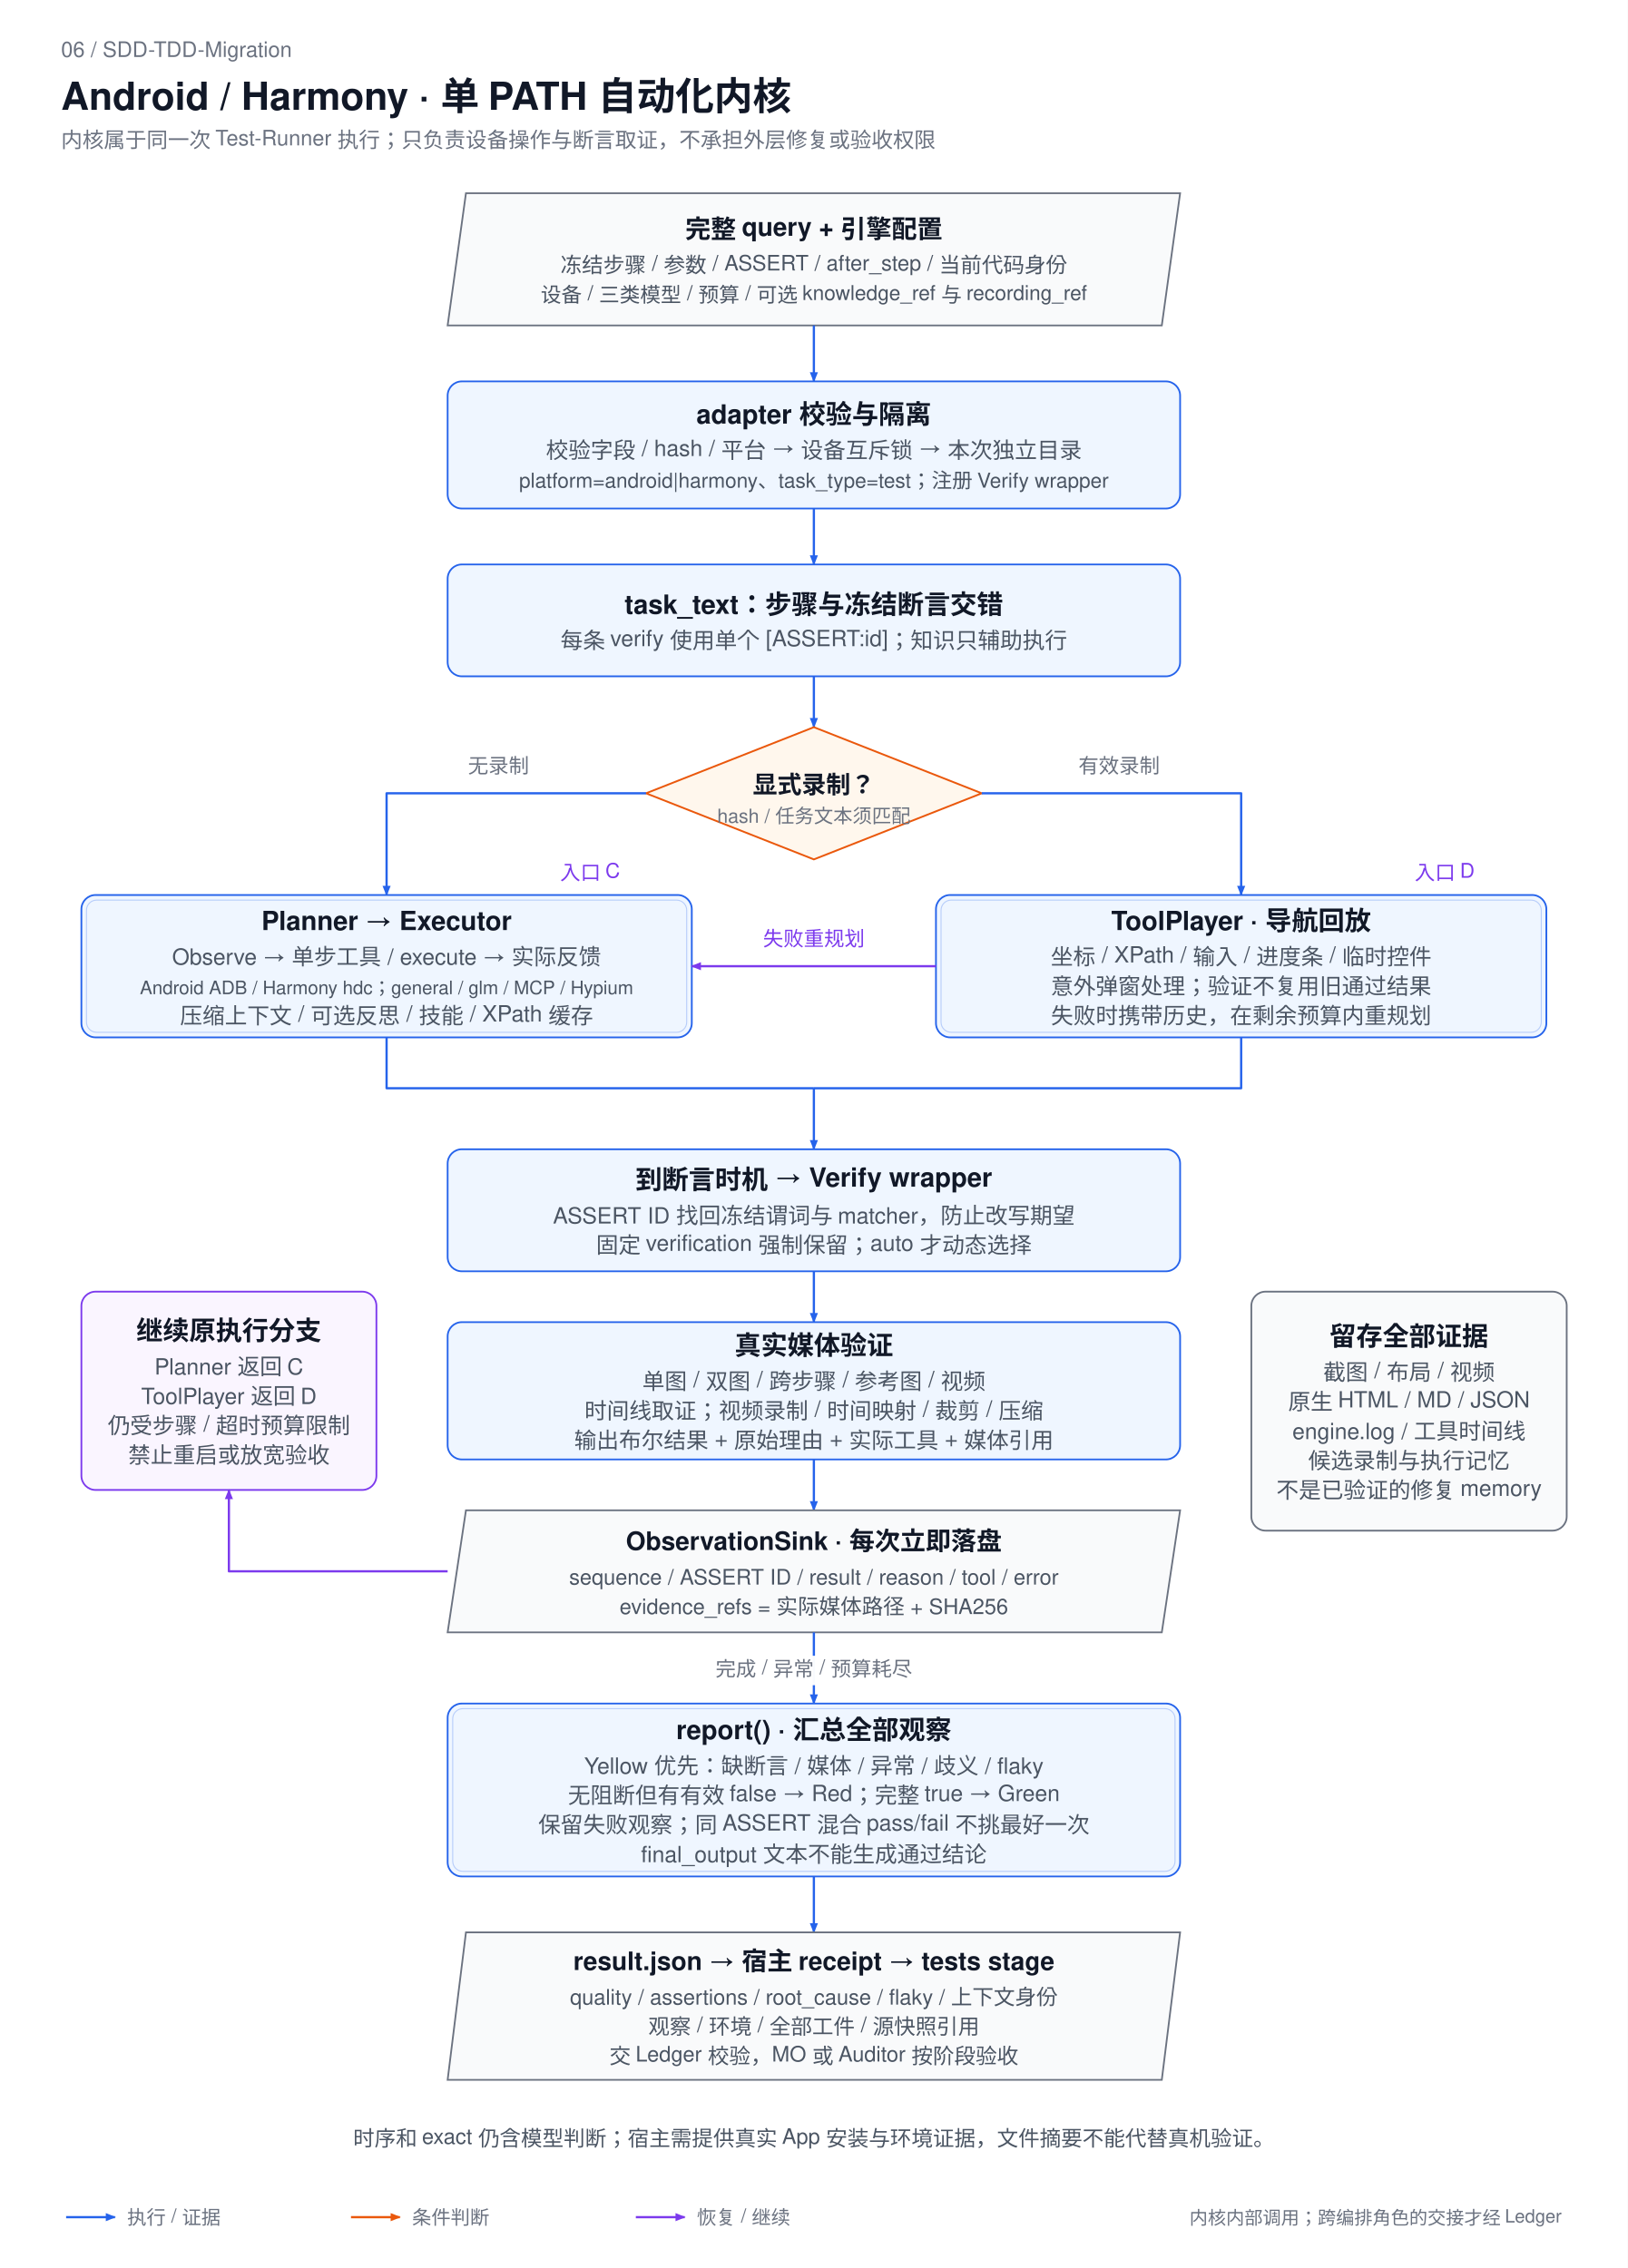
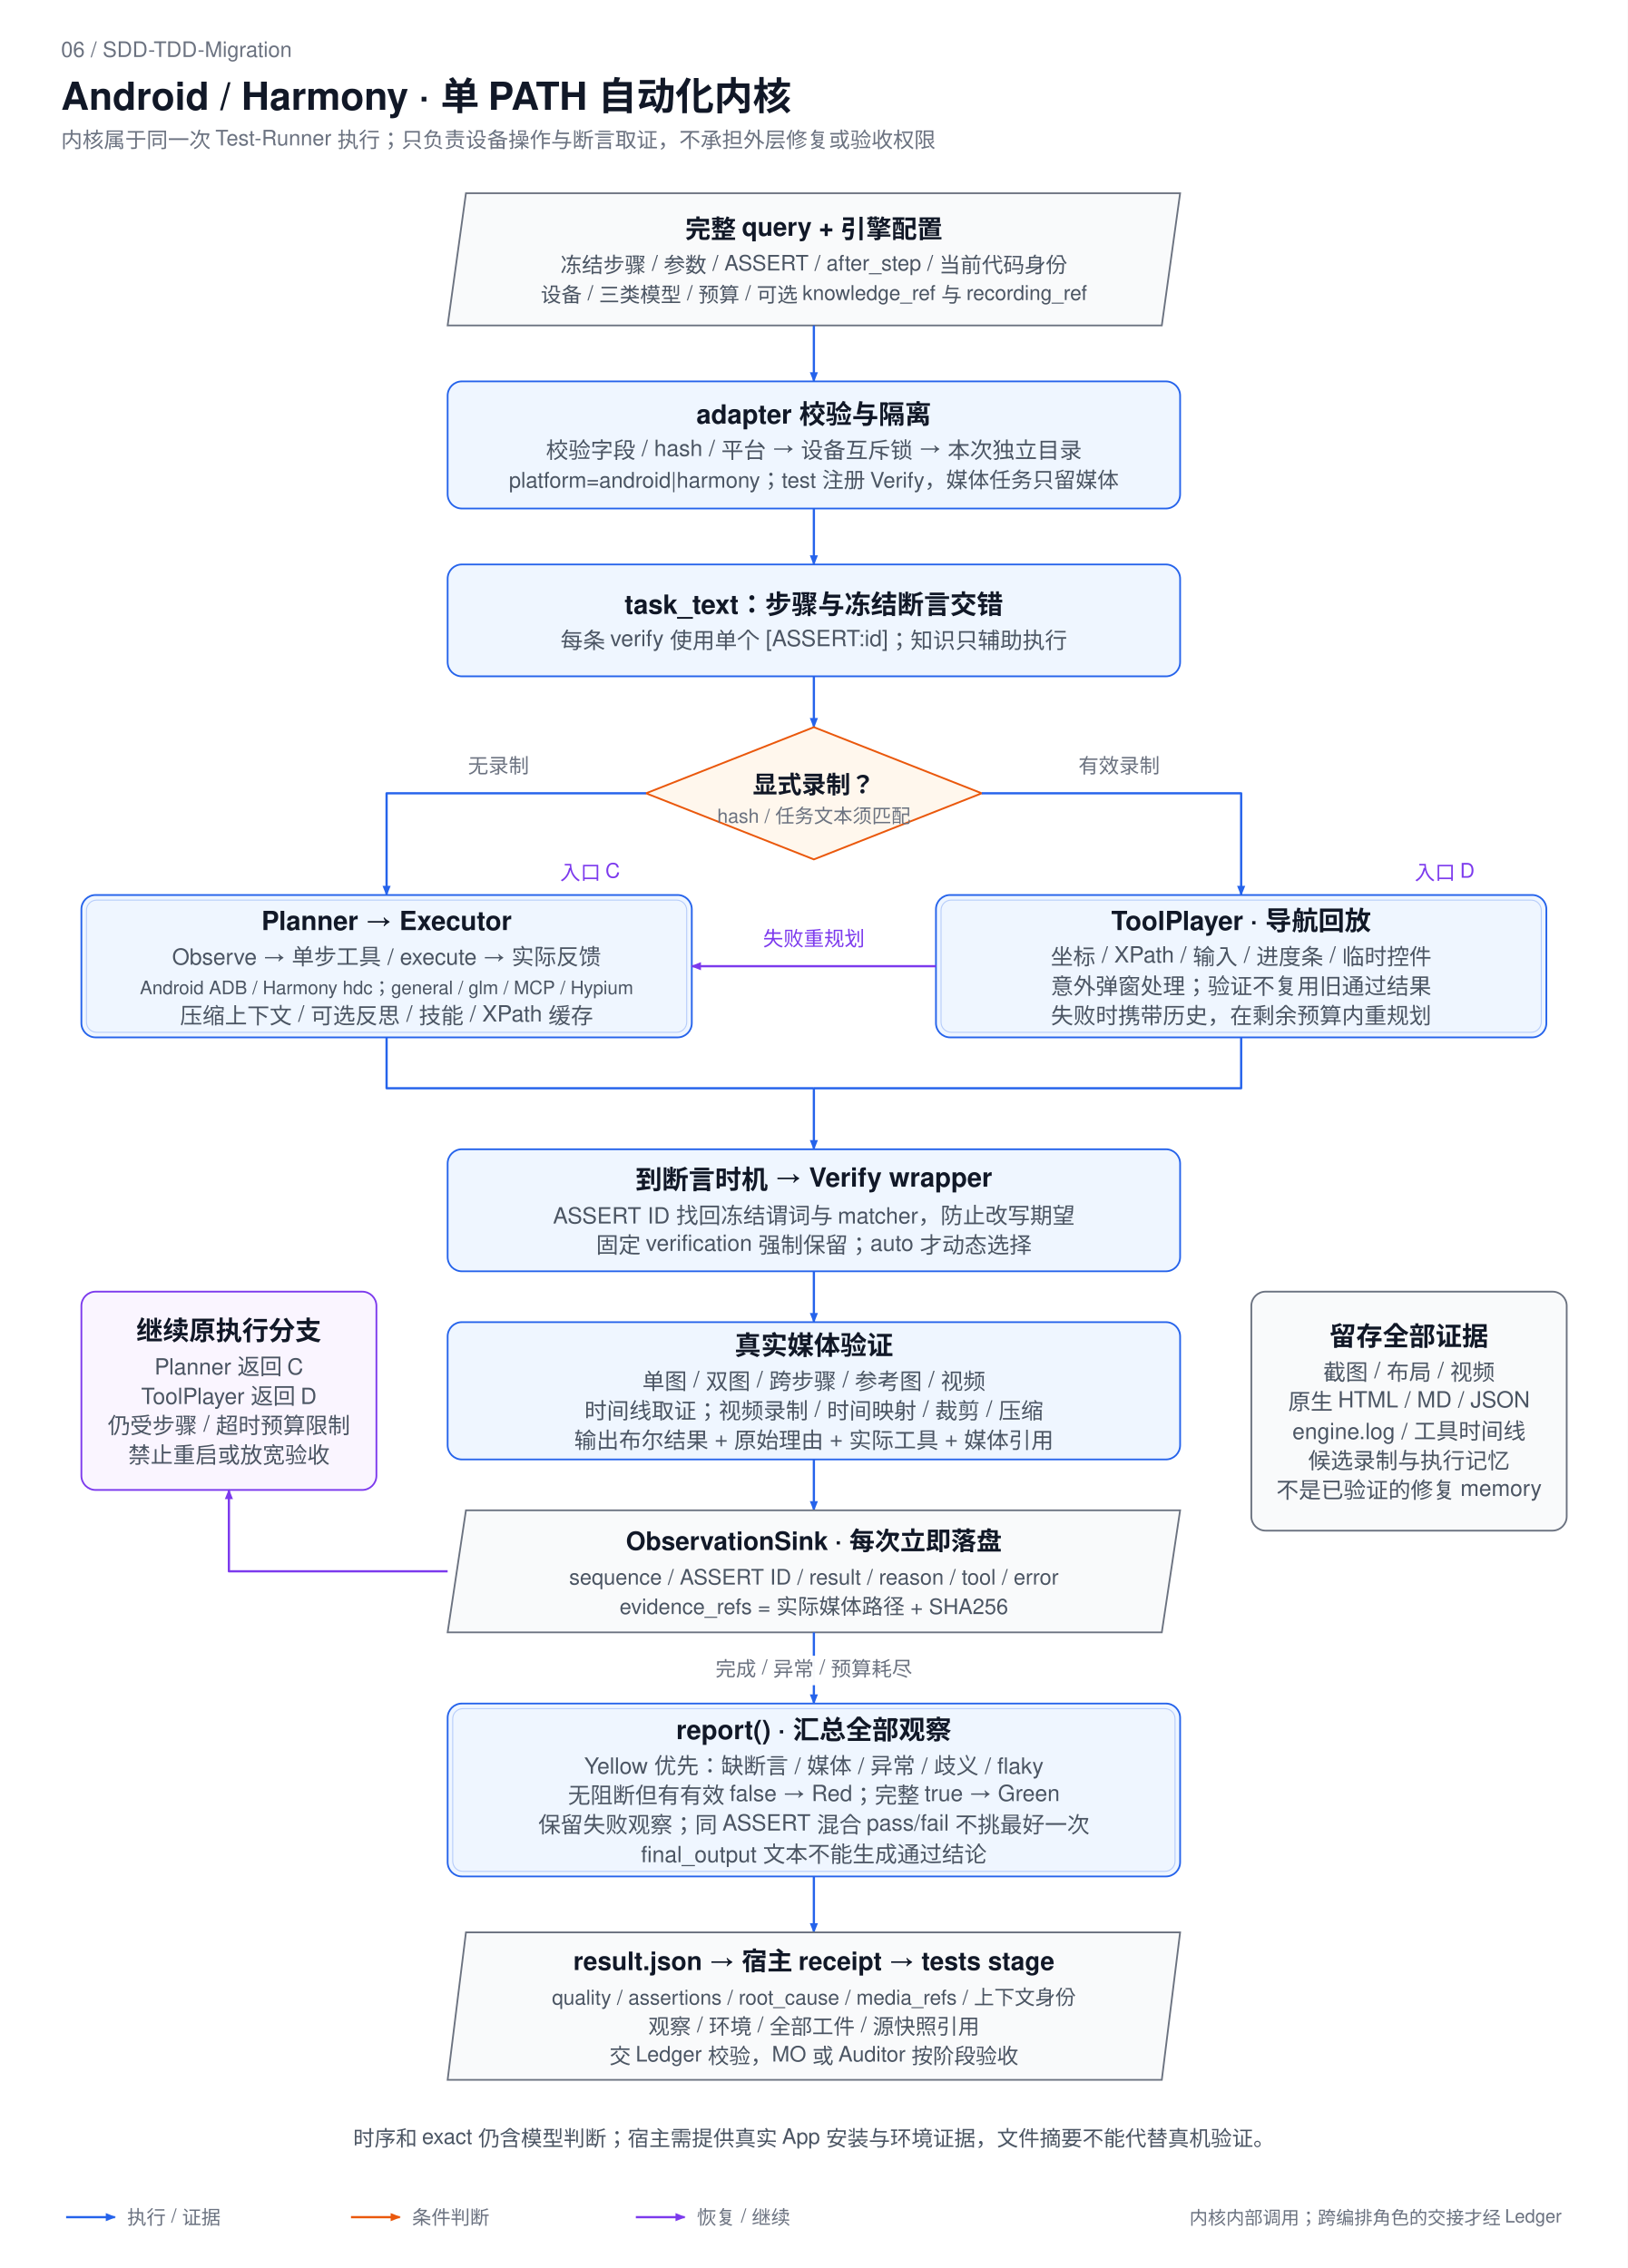
<svg xmlns="http://www.w3.org/2000/svg" width="1600" height="2230" viewBox="0 0 1600 2230" role="img" aria-labelledby="title desc">
  <style>text {font-family: "Helvetica Neue", Helvetica, Arial, "PingFang SC", "Microsoft YaHei", sans-serif;}</style>
  <defs>
    <marker id="arrow-blue" markerWidth="10" markerHeight="8" refX="9" refY="4" orient="auto" markerUnits="userSpaceOnUse">
      <path d="M0,0 L10,4 L0,8 Z" fill="#2563eb" />
    </marker>
    <marker id="arrow-orange" markerWidth="10" markerHeight="8" refX="9" refY="4" orient="auto" markerUnits="userSpaceOnUse">
      <path d="M0,0 L10,4 L0,8 Z" fill="#ea580c" />
    </marker>
    <marker id="arrow-green" markerWidth="10" markerHeight="8" refX="9" refY="4" orient="auto" markerUnits="userSpaceOnUse">
      <path d="M0,0 L10,4 L0,8 Z" fill="#059669" />
    </marker>
    <marker id="arrow-purple" markerWidth="10" markerHeight="8" refX="9" refY="4" orient="auto" markerUnits="userSpaceOnUse">
      <path d="M0,0 L10,4 L0,8 Z" fill="#7c3aed" />
    </marker>
    <marker id="arrow-gray" markerWidth="10" markerHeight="8" refX="9" refY="4" orient="auto" markerUnits="userSpaceOnUse">
      <path d="M0,0 L10,4 L0,8 Z" fill="#6b7280" />
    </marker>
  </defs>
  <rect width="1600" height="2230" fill="white" />
  <text x="60" y="56" font-size="21.00" fill="#6b7280" text-anchor="start" font-weight="400">06  /  SDD-TDD-Migration</text>
  <text x="60" y="108" font-size="38.00" fill="#111827" text-anchor="start" font-weight="700">Android / Harmony · 单 PATH 自动化内核</text>
  <text x="60" y="145" font-size="21.00" fill="#6b7280" text-anchor="start" font-weight="400">内核属于同一次 Test-Runner 执行；只负责设备操作与断言取证，不承担外层修复或验收权限</text>
  <path d="M458,190 H1160 L1142,320 H440 Z" fill="#f9fafb" stroke="#6b7280" stroke-width="1.7" />
  <text x="800.0" y="234.0" font-size="25.00" fill="#111827" text-anchor="middle" font-weight="650">完整 query + 引擎配置</text>
  <text x="800.0" y="268.0" font-size="21.00" fill="#4b5563" text-anchor="middle" font-weight="400">冻结步骤 / 参数 / ASSERT / after_step / 当前代码身份</text>
  <text x="800.0" y="297.0" font-size="20.21" fill="#4b5563" text-anchor="middle" font-weight="400">设备 / 三类模型 / 预算 / 可选 knowledge_ref 与 recording_ref</text>
  <path d="M800,320 L800,375" fill="none" stroke="#2563eb" stroke-width="2.2" stroke-linejoin="round" marker-end="url(#arrow-blue)" />
  <rect x="440" y="375" width="720" height="125" rx="14" fill="#eff6ff" stroke="#2563eb" stroke-width="1.7" />
  <text x="800.0" y="416.5" font-size="26.00" fill="#111827" text-anchor="middle" font-weight="650">adapter 校验与隔离</text>
  <text x="800.0" y="450.5" font-size="22.00" fill="#4b5563" text-anchor="middle" font-weight="400">校验字段 / hash / 平台 → 设备互斥锁 → 本次独立目录</text>
-   <text x="800.0" y="479.5" font-size="20.17" fill="#4b5563" text-anchor="middle" font-weight="400">platform=android|harmony、task_type=test；注册 Verify wrapper</text>
+   <text x="800.0" y="479.5" font-size="21.22" fill="#4b5563" text-anchor="middle" font-weight="400">platform=android|harmony；test 注册 Verify，媒体任务只留媒体</text>
  <path d="M800,500 L800,555" fill="none" stroke="#2563eb" stroke-width="2.2" stroke-linejoin="round" marker-end="url(#arrow-blue)" />
  <rect x="440" y="555" width="720" height="110" rx="14" fill="#eff6ff" stroke="#2563eb" stroke-width="1.7" />
  <text x="800.0" y="603.5" font-size="26.00" fill="#111827" text-anchor="middle" font-weight="650">task_text：步骤与冻结断言交错</text>
  <text x="800.0" y="637.5" font-size="22.00" fill="#4b5563" text-anchor="middle" font-weight="400">每条 verify 使用单个 [ASSERT:id]；知识只辅助执行</text>
  <path d="M800,665 L800,715" fill="none" stroke="#2563eb" stroke-width="2.2" stroke-linejoin="round" marker-end="url(#arrow-blue)" />
  <path d="M800,715.0 L965.0,780 L800,845.0 L635.0,780 Z" fill="#fff7ed" stroke="#ea580c" stroke-width="1.8" />
  <text x="800" y="780" font-size="24.00" fill="#111827" text-anchor="middle" font-weight="650">显式录制？</text>
  <text x="800" y="809" font-size="19.00" fill="#6b7280" text-anchor="middle" font-weight="400">hash / 任务文本须匹配</text>
  <path d="M635,780 L380,780 L380,880" fill="none" stroke="#2563eb" stroke-width="2.2" stroke-linejoin="round" marker-end="url(#arrow-blue)" />
  <rect x="451.0" y="740" width="78" height="29" rx="4" fill="white" opacity="0.97" />
  <text x="490" y="760" font-size="20.00" fill="#6b7280" text-anchor="middle" font-weight="400">无录制</text>
  <path d="M965,780 L1220,780 L1220,880" fill="none" stroke="#2563eb" stroke-width="2.2" stroke-linejoin="round" marker-end="url(#arrow-blue)" />
  <rect x="1051.0" y="740" width="98" height="29" rx="4" fill="white" opacity="0.97" />
  <text x="1100" y="760" font-size="20.00" fill="#6b7280" text-anchor="middle" font-weight="400">有效录制</text>
  <rect x="80" y="880" width="600" height="140" rx="14" fill="#eff6ff" stroke="#2563eb" stroke-width="1.7" />
  <rect x="85" y="885" width="590" height="130" rx="10" fill="none" stroke="#2563eb" stroke-opacity="0.28" />
  <text x="380.0" y="914.5" font-size="26.00" fill="#111827" text-anchor="middle" font-weight="650">Planner → Executor</text>
  <text x="380.0" y="948.5" font-size="22.00" fill="#4b5563" text-anchor="middle" font-weight="400">Observe → 单步工具 / execute → 实际反馈</text>
  <text x="380.0" y="977.5" font-size="18.26" fill="#4b5563" text-anchor="middle" font-weight="400">Android ADB / Harmony hdc；general / glm / MCP / Hypium</text>
  <text x="380.0" y="1006.5" font-size="22.00" fill="#4b5563" text-anchor="middle" font-weight="400">压缩上下文 / 可选反思 / 技能 / XPath 缓存</text>
  <rect x="920" y="880" width="600" height="140" rx="14" fill="#eff6ff" stroke="#2563eb" stroke-width="1.7" />
  <rect x="925" y="885" width="590" height="130" rx="10" fill="none" stroke="#2563eb" stroke-opacity="0.28" />
  <text x="1220.0" y="914.5" font-size="26.00" fill="#111827" text-anchor="middle" font-weight="650">ToolPlayer · 导航回放</text>
  <text x="1220.0" y="948.5" font-size="22.00" fill="#4b5563" text-anchor="middle" font-weight="400">坐标 / XPath / 输入 / 进度条 / 临时控件</text>
  <text x="1220.0" y="977.5" font-size="22.00" fill="#4b5563" text-anchor="middle" font-weight="400">意外弹窗处理；验证不复用旧通过结果</text>
  <text x="1220.0" y="1006.5" font-size="22.00" fill="#4b5563" text-anchor="middle" font-weight="400">失败时携带历史，在剩余预算内重规划</text>
  <rect x="539.6" y="845" width="80.8" height="29" rx="4" fill="white" opacity="0.97" />
  <text x="580" y="865" font-size="20.00" fill="#7c3aed" text-anchor="middle" font-weight="400">入口 C</text>
  <rect x="1379.6" y="845" width="80.8" height="29" rx="4" fill="white" opacity="0.97" />
  <text x="1420" y="865" font-size="20.00" fill="#7c3aed" text-anchor="middle" font-weight="400">入口 D</text>
  <path d="M920,950 L680,950" fill="none" stroke="#7c3aed" stroke-width="2.2" stroke-linejoin="round" marker-end="url(#arrow-purple)" />
  <rect x="741.0" y="910" width="118" height="29" rx="4" fill="white" opacity="0.97" />
  <text x="800" y="930" font-size="20.00" fill="#7c3aed" text-anchor="middle" font-weight="400">失败重规划</text>
  <path d="M380,1020 L380,1070 L800,1070" fill="none" stroke="#2563eb" stroke-width="2.2" stroke-linejoin="round" />
  <path d="M1220,1020 L1220,1070 L800,1070" fill="none" stroke="#2563eb" stroke-width="2.2" stroke-linejoin="round" />
  <path d="M800,1070 L800,1130" fill="none" stroke="#2563eb" stroke-width="2.2" stroke-linejoin="round" marker-end="url(#arrow-blue)" />
  <rect x="440" y="1130" width="720" height="120" rx="14" fill="#eff6ff" stroke="#2563eb" stroke-width="1.7" />
  <text x="800.0" y="1169.0" font-size="26.00" fill="#111827" text-anchor="middle" font-weight="650">到断言时机 → Verify wrapper</text>
  <text x="800.0" y="1203.0" font-size="22.00" fill="#4b5563" text-anchor="middle" font-weight="400">ASSERT ID 找回冻结谓词与 matcher，防止改写期望</text>
  <text x="800.0" y="1232.0" font-size="22.00" fill="#4b5563" text-anchor="middle" font-weight="400">固定 verification 强制保留；auto 才动态选择</text>
  <path d="M800,1250 L800,1300" fill="none" stroke="#2563eb" stroke-width="2.2" stroke-linejoin="round" marker-end="url(#arrow-blue)" />
  <rect x="440" y="1300" width="720" height="135" rx="14" fill="#eff6ff" stroke="#2563eb" stroke-width="1.7" />
  <text x="800.0" y="1332.0" font-size="26.00" fill="#111827" text-anchor="middle" font-weight="650">真实媒体验证</text>
  <text x="800.0" y="1366.0" font-size="22.00" fill="#4b5563" text-anchor="middle" font-weight="400">单图 / 双图 / 跨步骤 / 参考图 / 视频</text>
  <text x="800.0" y="1395.0" font-size="22.00" fill="#4b5563" text-anchor="middle" font-weight="400">时间线取证；视频录制 / 时间映射 / 裁剪 / 压缩</text>
  <text x="800.0" y="1424.0" font-size="22.00" fill="#4b5563" text-anchor="middle" font-weight="400">输出布尔结果 + 原始理由 + 实际工具 + 媒体引用</text>
  <path d="M800,1435 L800,1485" fill="none" stroke="#2563eb" stroke-width="2.2" stroke-linejoin="round" marker-end="url(#arrow-blue)" />
  <path d="M458,1485 H1160 L1142,1605 H440 Z" fill="#f9fafb" stroke="#6b7280" stroke-width="1.7" />
  <text x="800.0" y="1524.0" font-size="25.00" fill="#111827" text-anchor="middle" font-weight="650">ObservationSink · 每次立即落盘</text>
  <text x="800.0" y="1558.0" font-size="21.00" fill="#4b5563" text-anchor="middle" font-weight="400">sequence / ASSERT ID / result / reason / tool / error</text>
  <text x="800.0" y="1587.0" font-size="21.00" fill="#4b5563" text-anchor="middle" font-weight="400">evidence_refs = 实际媒体路径 + SHA256</text>
  <rect x="80" y="1270" width="290" height="195" rx="14" fill="#faf5ff" stroke="#7c3aed" stroke-width="1.7" />
  <text x="225.0" y="1317.5" font-size="26.00" fill="#111827" text-anchor="middle" font-weight="650">继续原执行分支</text>
  <text x="225.0" y="1351.5" font-size="22.00" fill="#4b5563" text-anchor="middle" font-weight="400">Planner 返回 C</text>
  <text x="225.0" y="1380.5" font-size="22.00" fill="#4b5563" text-anchor="middle" font-weight="400">ToolPlayer 返回 D</text>
  <text x="225.0" y="1409.5" font-size="22.00" fill="#4b5563" text-anchor="middle" font-weight="400">仍受步骤 / 超时预算限制</text>
  <text x="225.0" y="1438.5" font-size="22.00" fill="#4b5563" text-anchor="middle" font-weight="400">禁止重启或放宽验收</text>
  <path d="M440,1545 L225,1545 L225,1465" fill="none" stroke="#7c3aed" stroke-width="2.2" stroke-linejoin="round" marker-end="url(#arrow-purple)" />
  <rect x="1230" y="1270" width="310" height="235" rx="14" fill="#f9fafb" stroke="#6b7280" stroke-width="1.7" />
  <text x="1385.0" y="1323.0" font-size="26.00" fill="#111827" text-anchor="middle" font-weight="650">留存全部证据</text>
  <text x="1385.0" y="1357.0" font-size="22.00" fill="#4b5563" text-anchor="middle" font-weight="400">截图 / 布局 / 视频</text>
  <text x="1385.0" y="1386.0" font-size="22.00" fill="#4b5563" text-anchor="middle" font-weight="400">原生 HTML / MD / JSON</text>
  <text x="1385.0" y="1415.0" font-size="22.00" fill="#4b5563" text-anchor="middle" font-weight="400">engine.log / 工具时间线</text>
  <text x="1385.0" y="1444.0" font-size="22.00" fill="#4b5563" text-anchor="middle" font-weight="400">候选录制与执行记忆</text>
  <text x="1385.0" y="1473.0" font-size="22.00" fill="#4b5563" text-anchor="middle" font-weight="400">不是已验证的修复 memory</text>
  <path d="M800,1605 L800,1675" fill="none" stroke="#2563eb" stroke-width="2.2" stroke-linejoin="round" marker-end="url(#arrow-blue)" />
  <rect x="676.8" y="1628" width="246.4" height="29" rx="4" fill="white" opacity="0.97" />
  <text x="800" y="1648" font-size="20.00" fill="#6b7280" text-anchor="middle" font-weight="400">完成 / 异常 / 预算耗尽</text>
  <rect x="440" y="1675" width="720" height="170" rx="14" fill="#eff6ff" stroke="#2563eb" stroke-width="1.7" />
  <rect x="445" y="1680" width="710" height="160" rx="10" fill="none" stroke="#2563eb" stroke-opacity="0.28" />
  <text x="800.0" y="1710.0" font-size="26.00" fill="#111827" text-anchor="middle" font-weight="650">report() · 汇总全部观察</text>
  <text x="800.0" y="1744.0" font-size="22.00" fill="#4b5563" text-anchor="middle" font-weight="400">Yellow 优先：缺断言 / 媒体 / 异常 / 歧义 / flaky</text>
  <text x="800.0" y="1773.0" font-size="22.00" fill="#4b5563" text-anchor="middle" font-weight="400">无阻断但有有效 false → Red；完整 true → Green</text>
  <text x="800.0" y="1802.0" font-size="22.00" fill="#4b5563" text-anchor="middle" font-weight="400">保留失败观察；同 ASSERT 混合 pass/fail 不挑最好一次</text>
  <text x="800.0" y="1831.0" font-size="22.00" fill="#4b5563" text-anchor="middle" font-weight="400">final_output 文本不能生成通过结论</text>
  <path d="M800,1845 L800,1900" fill="none" stroke="#2563eb" stroke-width="2.2" stroke-linejoin="round" marker-end="url(#arrow-blue)" />
  <path d="M458,1900 H1160 L1142,2045 H440 Z" fill="#f9fafb" stroke="#6b7280" stroke-width="1.7" />
  <text x="800.0" y="1937.0" font-size="25.00" fill="#111827" text-anchor="middle" font-weight="650">result.json → 宿主 receipt → tests stage</text>
-   <text x="800.0" y="1971.0" font-size="21.00" fill="#4b5563" text-anchor="middle" font-weight="400">quality / assertions / root_cause / flaky / 上下文身份</text>
+   <text x="800.0" y="1971.0" font-size="20.04" fill="#4b5563" text-anchor="middle" font-weight="400">quality / assertions / root_cause / media_refs / 上下文身份</text>
  <text x="800.0" y="2000.0" font-size="21.00" fill="#4b5563" text-anchor="middle" font-weight="400">观察 / 环境 / 全部工件 / 源快照引用</text>
  <text x="800.0" y="2029.0" font-size="21.00" fill="#4b5563" text-anchor="middle" font-weight="400">交 Ledger 校验，MO 或 Auditor 按阶段验收</text>
  <text x="800" y="2110" font-size="21.00" fill="#4b5563" text-anchor="middle" font-weight="400">时序和 exact 仍含模型判断；宿主需提供真实 App 安装与环境证据，文件摘要不能代替真机验证。</text>
  <path d="M65,2180 L113,2180" fill="none" stroke="#2563eb" stroke-width="2.2" stroke-linejoin="round" marker-end="url(#arrow-blue)" />
  <text x="125" y="2187" font-size="19.00" fill="#6b7280" text-anchor="start" font-weight="400">执行 / 证据</text>
  <path d="M345,2180 L393,2180" fill="none" stroke="#ea580c" stroke-width="2.2" stroke-linejoin="round" marker-end="url(#arrow-orange)" />
  <text x="405" y="2187" font-size="19.00" fill="#6b7280" text-anchor="start" font-weight="400">条件判断</text>
  <path d="M625,2180 L673,2180" fill="none" stroke="#7c3aed" stroke-width="2.2" stroke-linejoin="round" marker-end="url(#arrow-purple)" />
  <text x="685" y="2187" font-size="19.00" fill="#6b7280" text-anchor="start" font-weight="400">恢复 / 继续</text>
  <text x="1535" y="2187" font-size="18.00" fill="#6b7280" text-anchor="end" font-weight="400">内核内部调用；跨编排角色的交接才经 Ledger</text>
</svg>
